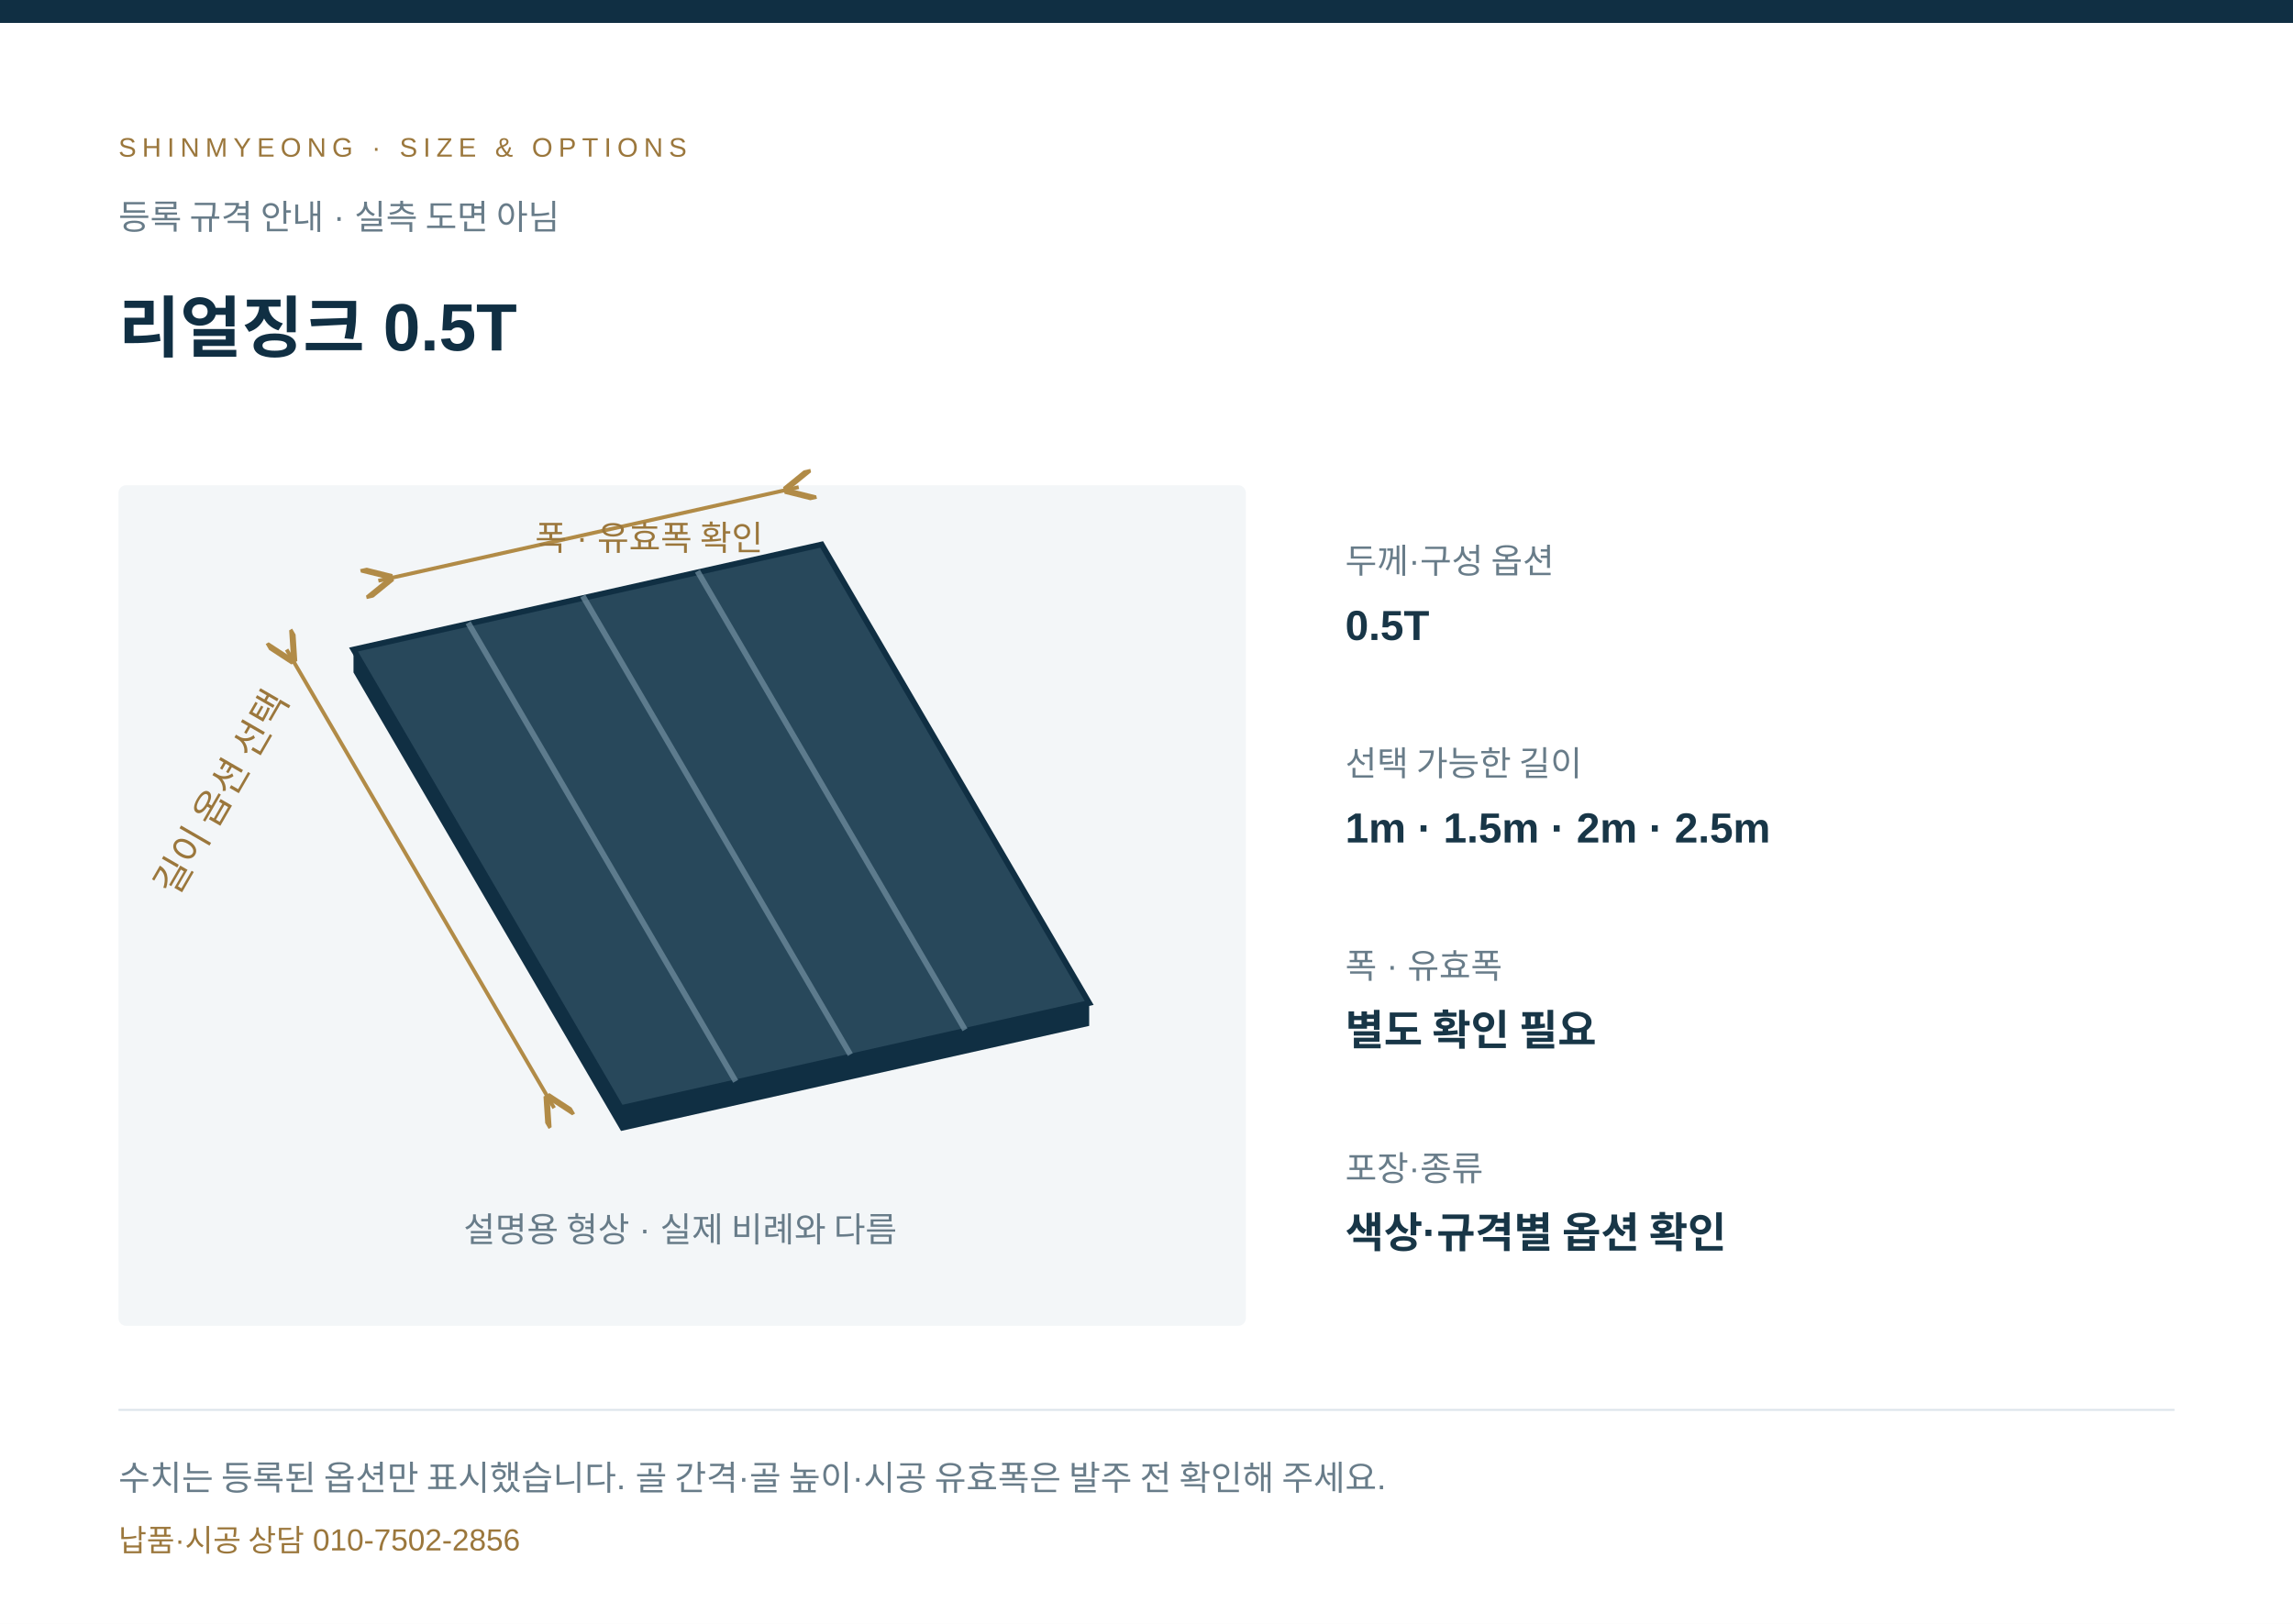
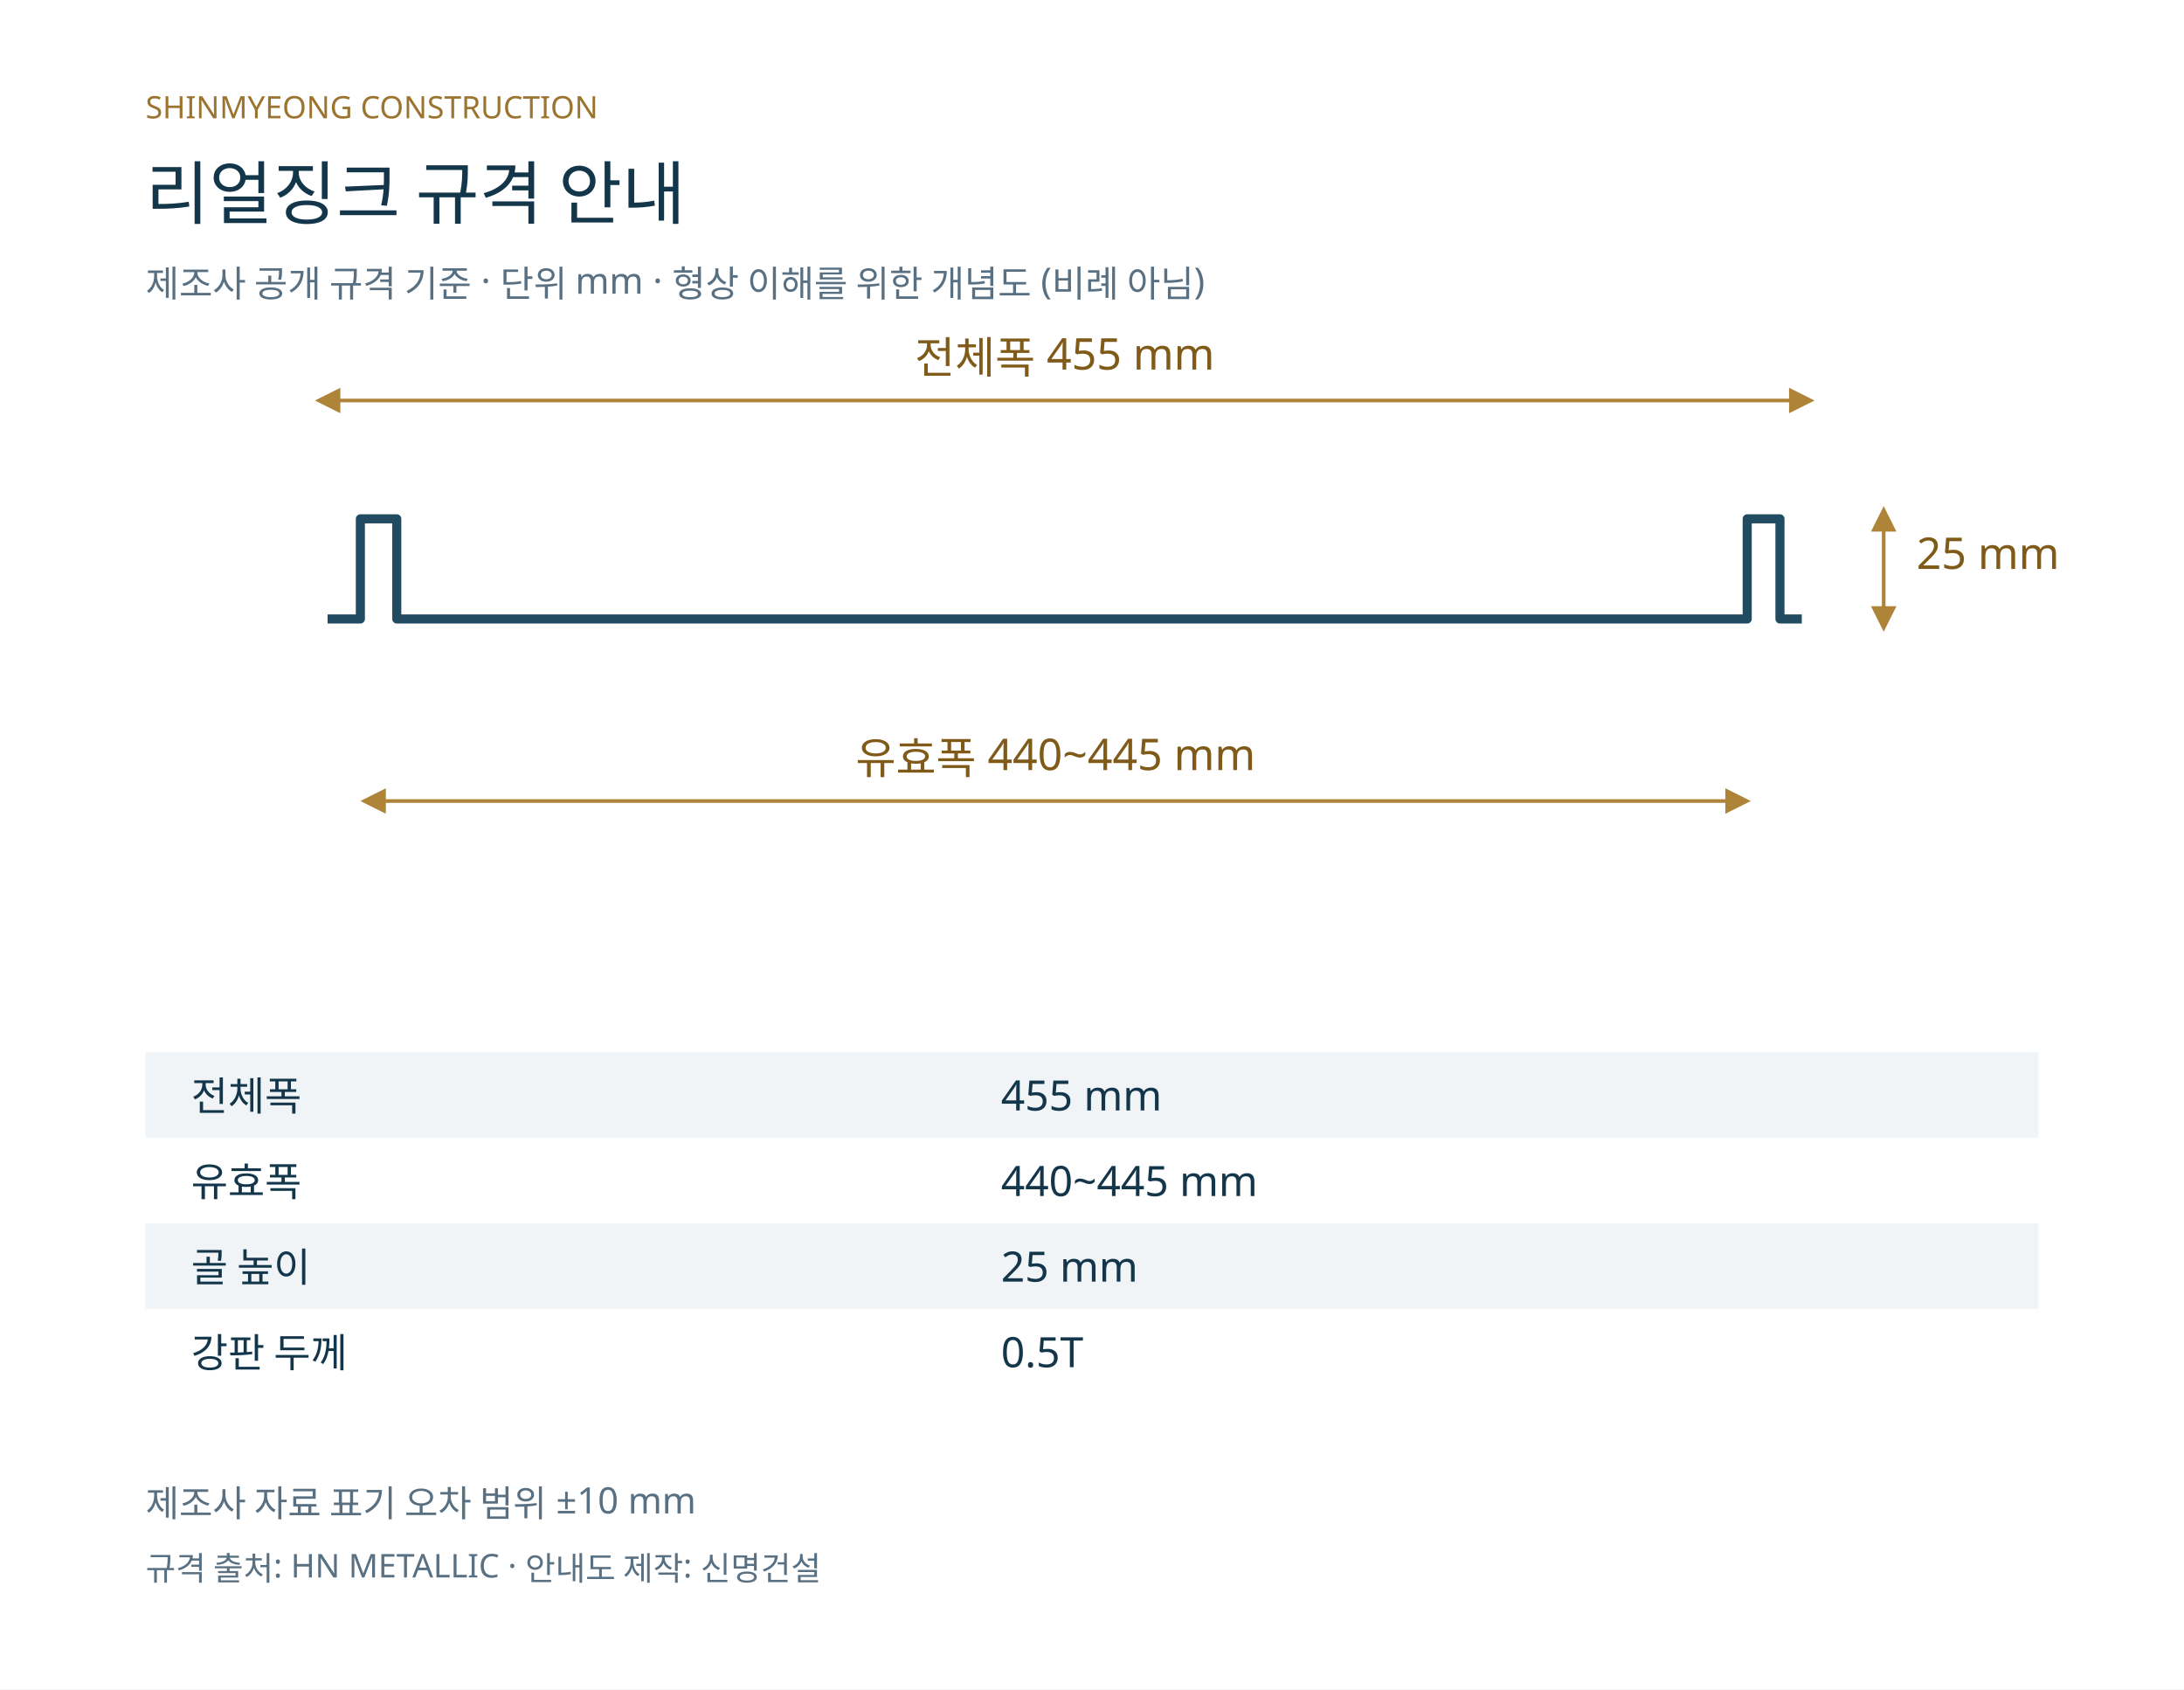
- <svg xmlns="http://www.w3.org/2000/svg" width="1200" height="850" viewBox="0 0 1200 850" role="img" aria-labelledby="title desc">
+ <svg xmlns="http://www.w3.org/2000/svg" width="1200" height="928" viewBox="0 0 1200 928" role="img" aria-labelledby="title desc">
  <defs>
-     <marker id="arrow" markerWidth="8" markerHeight="8" refX="4" refY="4" orient="auto-start-reverse">
-       <path d="M8 0 0 4 8 8" fill="none" stroke="#b18b47" stroke-width="1.6" />
+     <marker id="arrow" viewBox="0 0 10 10" refX="5" refY="5" markerWidth="7" markerHeight="7" orient="auto-start-reverse">
+       <path d="M0 0L10 5L0 10Z" fill="#ae8439" />
    </marker>
-     <style>text{font-family:'Malgun Gothic','Noto Sans KR',Arial,sans-serif}.name{font-size:35px;font-weight:700;fill:#102f43}.label{font-size:18px;fill:#687c89}.value{font-size:22px;font-weight:700;fill:#183647}.note{font-size:18px;fill:#687c89}</style>
  </defs>
-   <rect width="1200" height="850" fill="#fff" />
-   <rect x="0" y="0" width="1200" height="12" fill="#102f43" />
-   <text x="62" y="82" font-size="14" fill="#9b773c" letter-spacing="3">SHINMYEONG · SIZE &amp; OPTIONS</text>
-   <text x="62" y="184" class="name">리얼징크 0.5T</text>
-   <text x="62" y="120" font-size="18" fill="#687c89">등록 규격 안내 · 실측 도면 아님</text>
-   <rect x="62" y="254" width="590" height="440" rx="4" fill="#f3f6f8" />
-   <path d="M185 340 430 285 570 525 325 580Z" fill="#28485b" stroke="#102f43" stroke-width="3" />
-   <path d="m185 340 140 240 245-55v12l-245 55-140-240z" fill="#102f43" />
-   <g stroke="#7391a2" stroke-width="3" opacity=".7">
-     <path d="m245 326 140 240" />
-     <path d="m305 312 140 240" />
-     <path d="m365 299 140 240" />
+   <rect width="1200" height="928" fill="#fff" />
+   <g font-family="Malgun Gothic, sans-serif">
+     <text x="80" y="65" font-size="17" fill="#9b742f" text-anchor="start">SHINMYEONG CONSTRUCTION</text>
+     <text x="80" y="120" font-size="38" fill="#14364b" text-anchor="start">리얼징크 규격 안내</text>
+     <text x="80" y="163" font-size="20" fill="#587082" text-anchor="start">제조사 공개 규격 기준 · 단위 mm · 형상 이해를 위한 개념도 (비례 아님)</text>
+     <path d="M180 340 h18 v-55 h20 v55 H960 v-55 h18 v55 h12" fill="none" stroke="#214b61" stroke-width="5" stroke-linejoin="round" />
+     <path d="M180 220L990 220" stroke="#ae8439" stroke-width="2" marker-start="url(#arrow)" marker-end="url(#arrow)" />
+     <text x="585" y="205" font-size="24" fill="#805a19" text-anchor="middle">전체폭 455 mm</text>
+     <path d="M205 440L955 440" stroke="#ae8439" stroke-width="2" marker-start="url(#arrow)" marker-end="url(#arrow)" />
+     <text x="580" y="425" font-size="24" fill="#805a19" text-anchor="middle">유효폭 440~445 mm</text>
+     <path d="M1035 285L1035 340" stroke="#ae8439" stroke-width="2" marker-start="url(#arrow)" marker-end="url(#arrow)" />
+     <text x="1053" y="312.5" font-size="24" fill="#805a19" text-anchor="start">25 mm</text>
+     <rect x="80" y="578" width="1040" height="47" fill="#f0f4f7" />
+     <text x="105" y="610" font-size="22" fill="#14364b" text-anchor="start">전체폭</text>
+     <text x="550" y="610" font-size="23" fill="#14364b" text-anchor="start">455 mm</text>
+     <rect x="80" y="625" width="1040" height="47" fill="#fff" />
+     <text x="105" y="657" font-size="22" fill="#14364b" text-anchor="start">유효폭</text>
+     <text x="550" y="657" font-size="23" fill="#14364b" text-anchor="start">440~445 mm</text>
+     <rect x="80" y="672" width="1040" height="47" fill="#f0f4f7" />
+     <text x="105" y="704" font-size="22" fill="#14364b" text-anchor="start">골 높이</text>
+     <text x="550" y="704" font-size="23" fill="#14364b" text-anchor="start">25 mm</text>
+     <rect x="80" y="719" width="1040" height="47" fill="#fff" />
+     <text x="105" y="751" font-size="22" fill="#14364b" text-anchor="start">강판 두께</text>
+     <text x="550" y="751" font-size="23" fill="#14364b" text-anchor="start">0.5T</text>
+     <text x="80" y="833" font-size="20" fill="#587082" text-anchor="start">제조사 자료 표기 오차 범위 ±10 mm</text>
+     <text x="80" y="868" font-size="18" fill="#587082" text-anchor="start">규격 출처: HN METALLIC · 안내도 제작: 신명건설</text>
  </g>
-   <line x1="150" y1="340" x2="290" y2="580" stroke="#b18b47" stroke-width="2" marker-start="url(#arrow)" marker-end="url(#arrow)" />
-   <text x="92" y="470" transform="rotate(-60 92 470)" font-size="20" fill="#9b773c">길이 옵션 선택</text>
-   <line x1="198" y1="304" x2="418" y2="255" stroke="#b18b47" stroke-width="2" marker-start="url(#arrow)" marker-end="url(#arrow)" />
-   <text x="280" y="288" font-size="18" fill="#9b773c">폭 · 유효폭 확인</text>
-   <text x="356" y="650" text-anchor="middle" class="note">설명용 형상 · 실제 비례와 다름</text>
-   <text x="704" y="300" class="label">두께·구성 옵션</text>
-   <text x="704" y="335" class="value">0.5T</text>
-   <text x="704" y="406" class="label">선택 가능한 길이</text>
-   <text x="704" y="441" class="value">1m · 1.5m · 2m · 2.5m</text>
-   <text x="704" y="512" class="label">폭 · 유효폭</text>
-   <text x="704" y="547" class="value">별도 확인 필요</text>
-   <text x="704" y="618" class="label">포장·종류</text>
-   <text x="704" y="653" class="value">색상·규격별 옵션 확인</text>
-   <line x1="62" y1="738" x2="1138" y2="738" stroke="#dce4ea" />
-   <text x="62" y="780" class="note">수치는 등록된 옵션만 표시했습니다. 골 간격·골 높이·시공 유효폭은 발주 전 확인해 주세요.</text>
-   <text x="62" y="812" font-size="16" fill="#9b773c">납품·시공 상담 010-7502-2856</text>
</svg>
